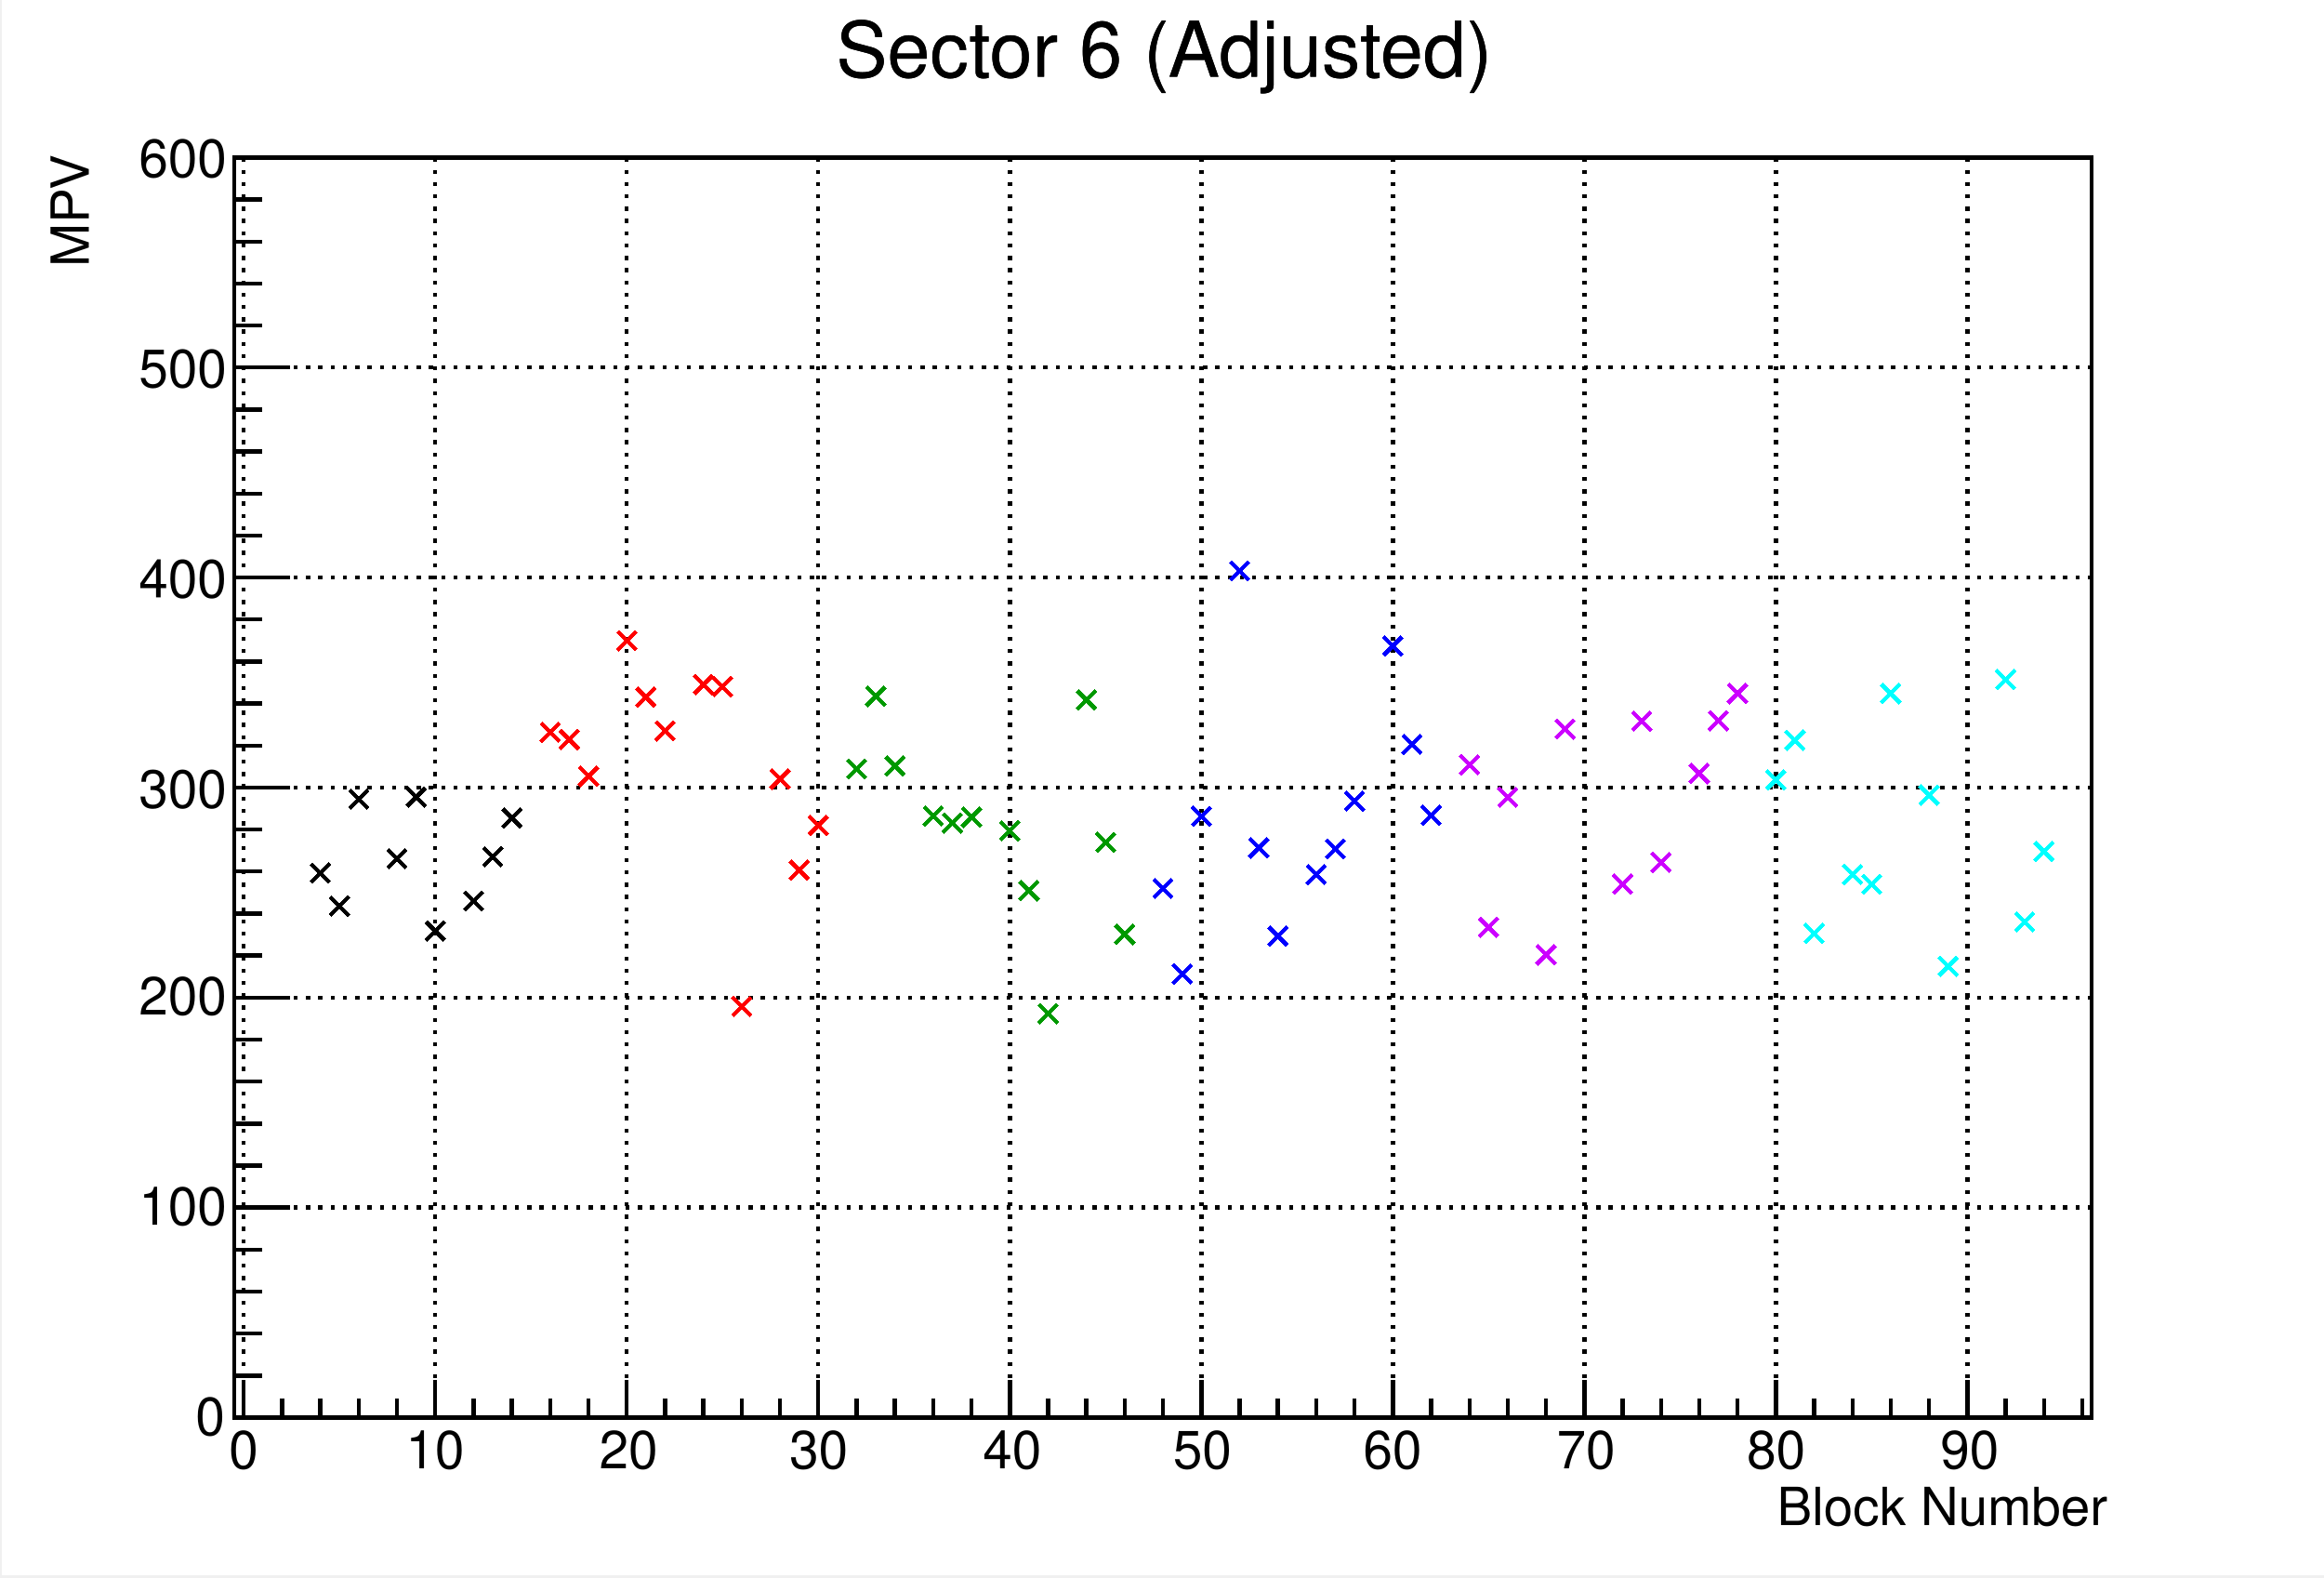
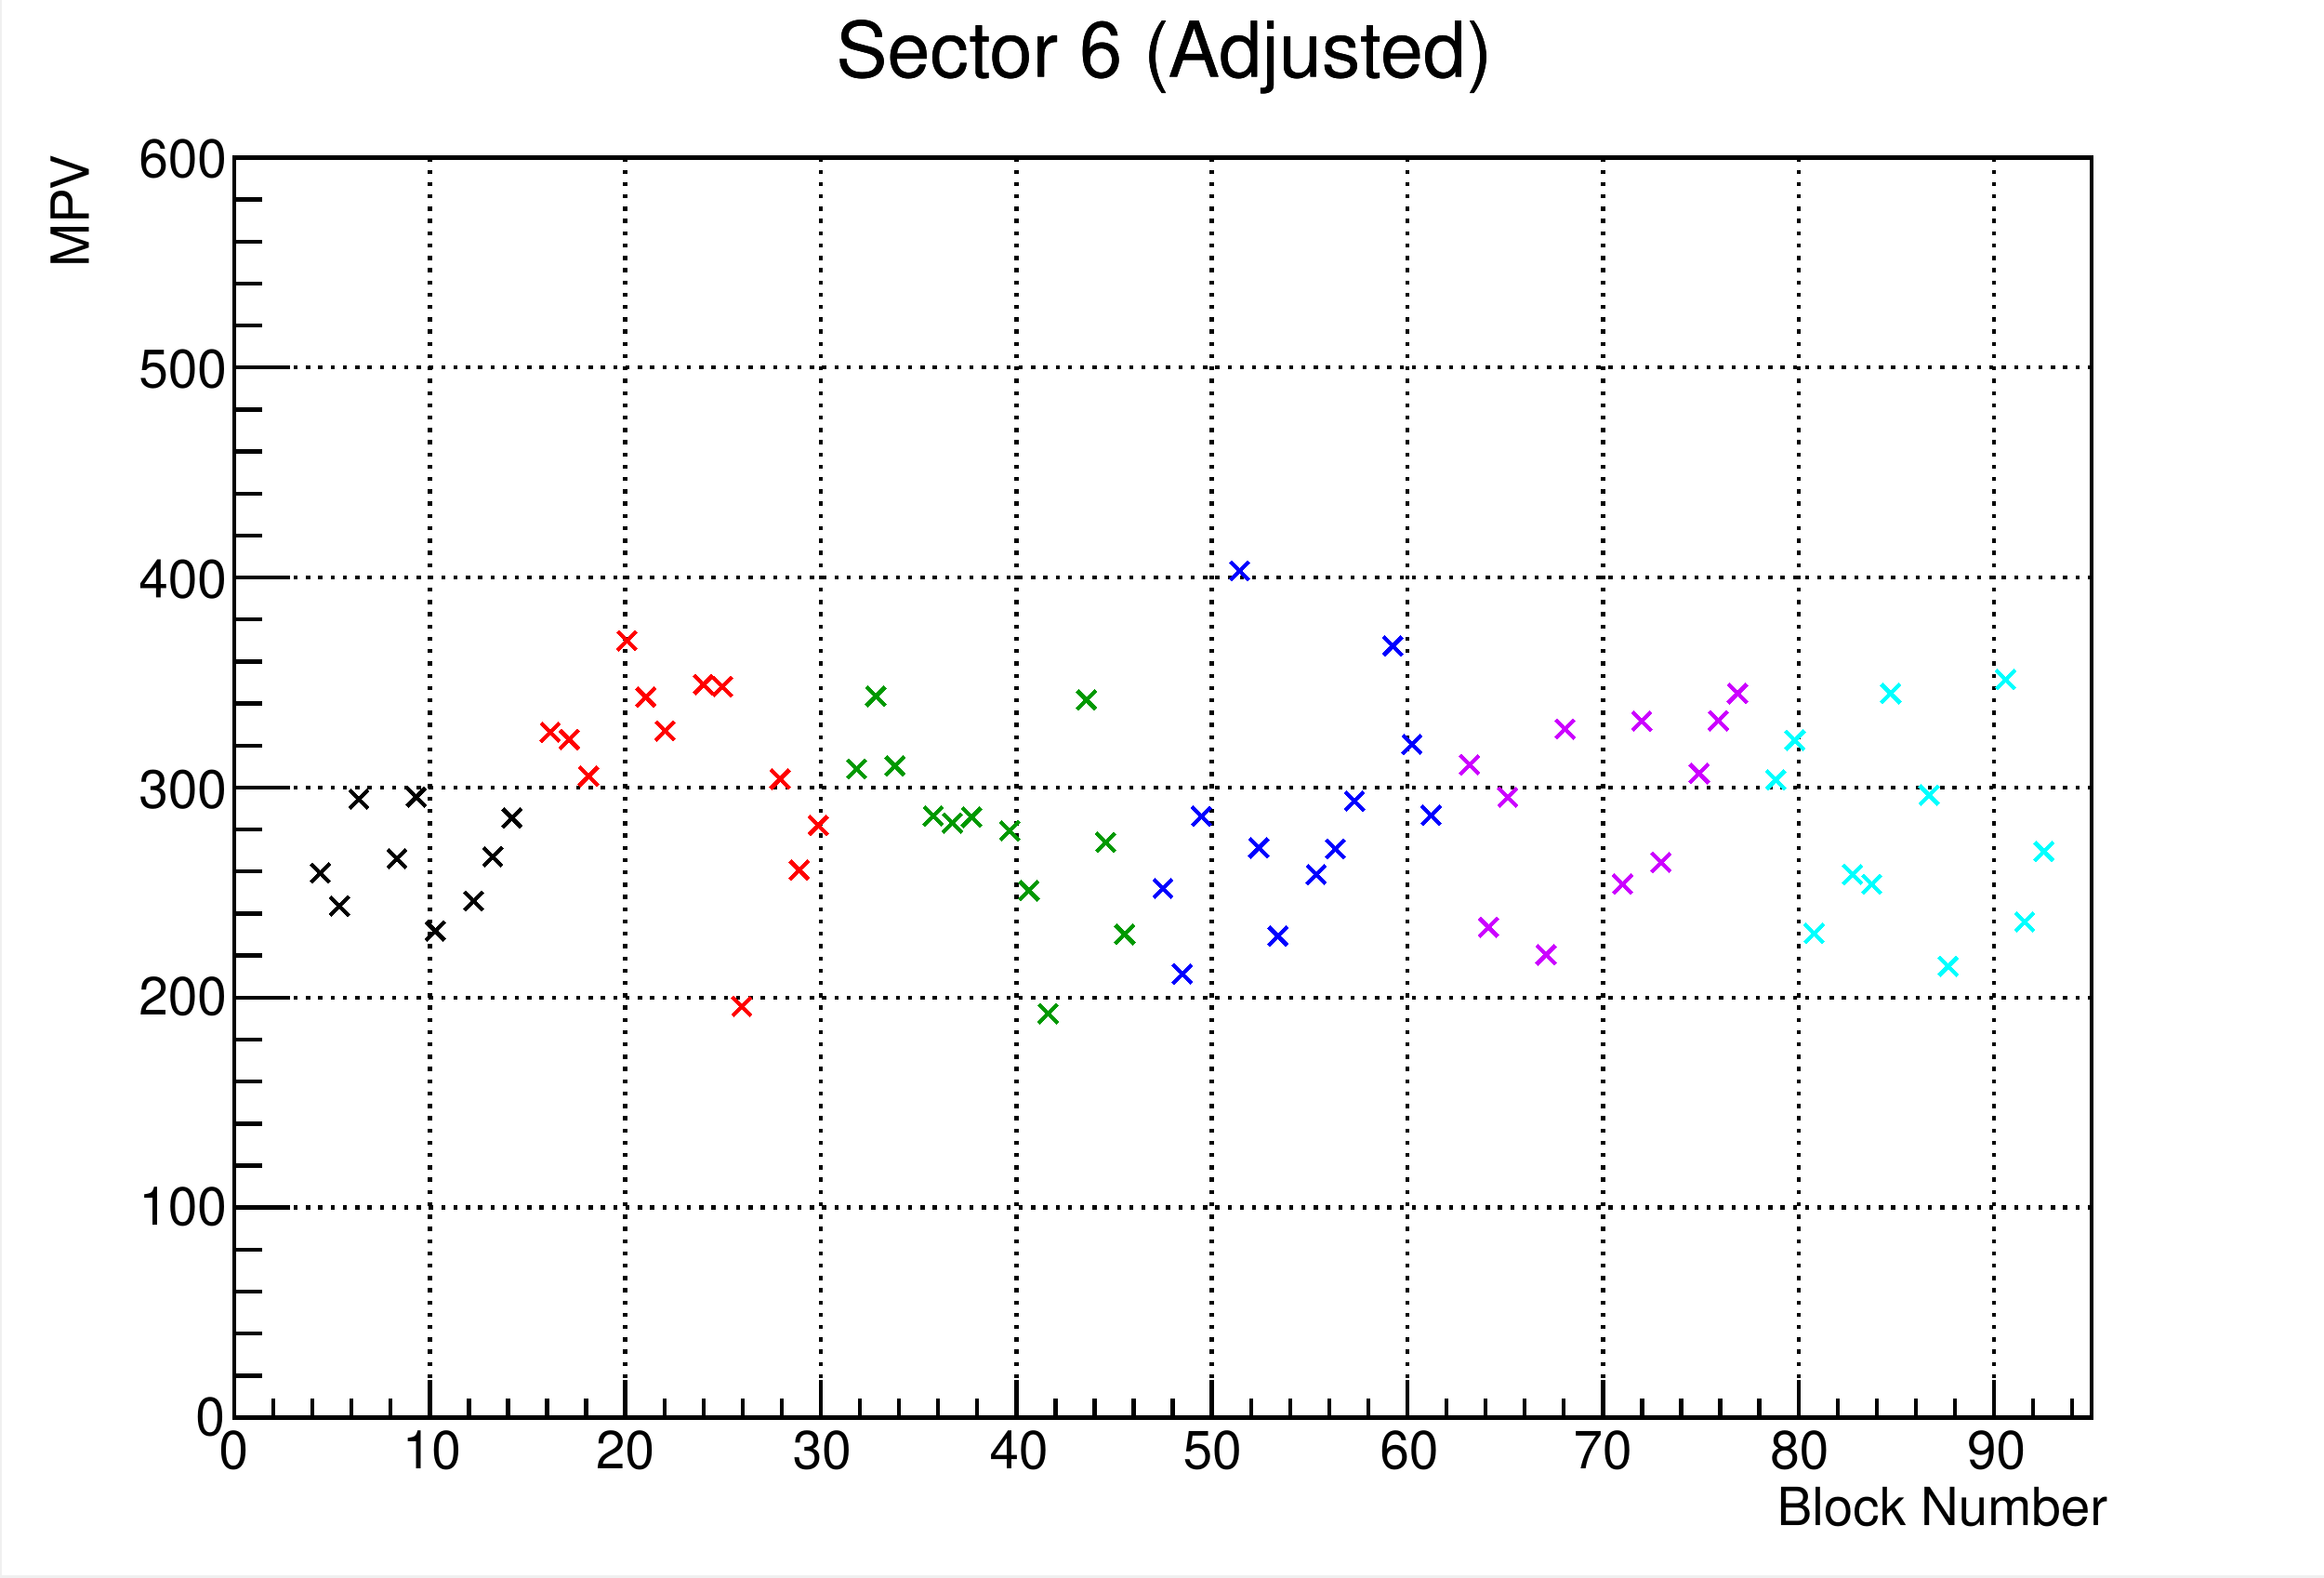
<svg xmlns="http://www.w3.org/2000/svg" width="567.429" height="384.969" viewBox="0 0 567.429 384.969" shape-rendering="crispEdges">
  <defs>
</defs>
  <rect x="0.5" y="0" width="566.929" height="384.469" fill="white" />
  <rect x="57.193" y="38.447" width="453.543" height="307.575" fill="white" />
  <rect x="57.193" y="38.447" width="453.543" height="307.575" fill="none" stroke="black" />
  <path d="M57.193,346.022h 453.543" fill="none" stroke="black" />
-   <path d="M59.531,38.447v 307.575" fill="none" stroke="black" stroke-dasharray=" 1, 2" />
-   <path d="M106.288,38.447v 307.575" fill="none" stroke="black" stroke-dasharray=" 1, 2" />
-   <path d="M153.045,38.447v 307.575" fill="none" stroke="black" stroke-dasharray=" 1, 2" />
-   <path d="M199.802,38.447v 307.575" fill="none" stroke="black" stroke-dasharray=" 1, 2" />
-   <path d="M246.559,38.447v 307.575" fill="none" stroke="black" stroke-dasharray=" 1, 2" />
-   <path d="M293.316,38.447v 307.575" fill="none" stroke="black" stroke-dasharray=" 1, 2" />
-   <path d="M340.073,38.447v 307.575" fill="none" stroke="black" stroke-dasharray=" 1, 2" />
-   <path d="M386.83,38.447v 307.575" fill="none" stroke="black" stroke-dasharray=" 1, 2" />
-   <path d="M433.587,38.447v 307.575" fill="none" stroke="black" stroke-dasharray=" 1, 2" />
-   <path d="M480.344,38.447v 307.575" fill="none" stroke="black" stroke-dasharray=" 1, 2" />
-   <path d="M59.531,38.447v 307.575" fill="none" stroke="black" stroke-dasharray=" 1, 2" />
-   <path d="M480.344,38.447v 307.575" fill="none" stroke="black" stroke-dasharray=" 1, 2" />
+   <path d="M57.193,38.447v 307.575" fill="none" stroke="black" stroke-dasharray=" 1, 2" />
+   <path d="M104.934,38.447v 307.575" fill="none" stroke="black" stroke-dasharray=" 1, 2" />
+   <path d="M152.676,38.447v 307.575" fill="none" stroke="black" stroke-dasharray=" 1, 2" />
+   <path d="M200.417,38.447v 307.575" fill="none" stroke="black" stroke-dasharray=" 1, 2" />
+   <path d="M248.159,38.447v 307.575" fill="none" stroke="black" stroke-dasharray=" 1, 2" />
+   <path d="M295.9,38.447v 307.575" fill="none" stroke="black" stroke-dasharray=" 1, 2" />
+   <path d="M343.641,38.447v 307.575" fill="none" stroke="black" stroke-dasharray=" 1, 2" />
+   <path d="M391.383,38.447v 307.575" fill="none" stroke="black" stroke-dasharray=" 1, 2" />
+   <path d="M439.124,38.447v 307.575" fill="none" stroke="black" stroke-dasharray=" 1, 2" />
+   <path d="M486.866,38.447v 307.575" fill="none" stroke="black" stroke-dasharray=" 1, 2" />
+   <path d="M486.866,38.447v 307.575" fill="none" stroke="black" stroke-dasharray=" 1, 2" />
  <path d="M57.193,346.022v -307.575" fill="none" stroke="black" />
  <path d="M510.736,346.022h -453.543" fill="none" stroke="black" stroke-dasharray=" 1, 2" />
  <path d="M510.736,294.76h -453.543" fill="none" stroke="black" stroke-dasharray=" 1, 2" />
  <path d="M510.736,243.497h -453.543" fill="none" stroke="black" stroke-dasharray=" 1, 2" />
  <path d="M510.736,192.235h -453.543" fill="none" stroke="black" stroke-dasharray=" 1, 2" />
  <path d="M510.736,140.972h -453.543" fill="none" stroke="black" stroke-dasharray=" 1, 2" />
  <path d="M510.736,89.71h -453.543" fill="none" stroke="black" stroke-dasharray=" 1, 2" />
  <path d="M510.736,38.447h -453.543" fill="none" stroke="black" stroke-dasharray=" 1, 2" />
  <path d="M57.193,346.022h 453.543" fill="none" stroke="#000099" />
  <path d="M57.193,346.022h 453.543" fill="none" stroke="black" />
-   <path d="M59.531,336.795v 9.227" fill="none" stroke="black" />
-   <path d="M68.882,341.409v 4.614" fill="none" stroke="black" />
-   <path d="M78.234,341.409v 4.614" fill="none" stroke="black" />
-   <path d="M87.585,341.409v 4.614" fill="none" stroke="black" />
-   <path d="M96.936,341.409v 4.614" fill="none" stroke="black" />
-   <path d="M106.288,336.795v 9.227" fill="none" stroke="black" />
-   <path d="M115.639,341.409v 4.614" fill="none" stroke="black" />
-   <path d="M124.991,341.409v 4.614" fill="none" stroke="black" />
-   <path d="M134.342,341.409v 4.614" fill="none" stroke="black" />
-   <path d="M143.693,341.409v 4.614" fill="none" stroke="black" />
-   <path d="M153.045,336.795v 9.227" fill="none" stroke="black" />
-   <path d="M162.396,341.409v 4.614" fill="none" stroke="black" />
-   <path d="M171.748,341.409v 4.614" fill="none" stroke="black" />
-   <path d="M181.099,341.409v 4.614" fill="none" stroke="black" />
-   <path d="M190.45,341.409v 4.614" fill="none" stroke="black" />
-   <path d="M199.802,336.795v 9.227" fill="none" stroke="black" />
-   <path d="M209.153,341.409v 4.614" fill="none" stroke="black" />
-   <path d="M218.505,341.409v 4.614" fill="none" stroke="black" />
-   <path d="M227.856,341.409v 4.614" fill="none" stroke="black" />
-   <path d="M237.208,341.409v 4.614" fill="none" stroke="black" />
-   <path d="M246.559,336.795v 9.227" fill="none" stroke="black" />
-   <path d="M255.91,341.409v 4.614" fill="none" stroke="black" />
-   <path d="M265.262,341.409v 4.614" fill="none" stroke="black" />
-   <path d="M274.613,341.409v 4.614" fill="none" stroke="black" />
-   <path d="M283.965,341.409v 4.614" fill="none" stroke="black" />
-   <path d="M293.316,336.795v 9.227" fill="none" stroke="black" />
-   <path d="M302.667,341.409v 4.614" fill="none" stroke="black" />
-   <path d="M312.019,341.409v 4.614" fill="none" stroke="black" />
-   <path d="M321.37,341.409v 4.614" fill="none" stroke="black" />
-   <path d="M330.722,341.409v 4.614" fill="none" stroke="black" />
-   <path d="M340.073,336.795v 9.227" fill="none" stroke="black" />
-   <path d="M349.424,341.409v 4.614" fill="none" stroke="black" />
-   <path d="M358.776,341.409v 4.614" fill="none" stroke="black" />
-   <path d="M368.127,341.409v 4.614" fill="none" stroke="black" />
-   <path d="M377.479,341.409v 4.614" fill="none" stroke="black" />
-   <path d="M386.83,336.795v 9.227" fill="none" stroke="black" />
-   <path d="M396.181,341.409v 4.614" fill="none" stroke="black" />
-   <path d="M405.533,341.409v 4.614" fill="none" stroke="black" />
-   <path d="M414.884,341.409v 4.614" fill="none" stroke="black" />
-   <path d="M424.236,341.409v 4.614" fill="none" stroke="black" />
-   <path d="M433.587,336.795v 9.227" fill="none" stroke="black" />
-   <path d="M442.939,341.409v 4.614" fill="none" stroke="black" />
-   <path d="M452.29,341.409v 4.614" fill="none" stroke="black" />
-   <path d="M461.641,341.409v 4.614" fill="none" stroke="black" />
-   <path d="M470.993,341.409v 4.614" fill="none" stroke="black" />
-   <path d="M480.344,336.795v 9.227" fill="none" stroke="black" />
-   <path d="M59.531,336.795v 9.227" fill="none" stroke="black" />
-   <path d="M480.344,336.795v 9.227" fill="none" stroke="black" />
-   <path d="M489.696,341.409v 4.614" fill="none" stroke="black" />
-   <path d="M499.047,341.409v 4.614" fill="none" stroke="black" />
-   <path d="M508.398,341.409v 4.614" fill="none" stroke="black" />
-   <text xml:space="preserve" x="55.89" y="358.403" fill="black" font-size="12.845" font-family="Helvetica">0</text>
-   <text xml:space="preserve" x="99.061" y="358.403" fill="black" font-size="12.845" font-family="Helvetica">10</text>
-   <text xml:space="preserve" x="146.305" y="358.403" fill="black" font-size="12.845" font-family="Helvetica">20</text>
-   <text xml:space="preserve" x="192.735" y="358.403" fill="black" font-size="12.845" font-family="Helvetica">30</text>
-   <text xml:space="preserve" x="239.979" y="358.403" fill="black" font-size="12.845" font-family="Helvetica">40</text>
-   <text xml:space="preserve" x="286.408" y="358.403" fill="black" font-size="12.845" font-family="Helvetica">50</text>
-   <text xml:space="preserve" x="332.838" y="358.403" fill="black" font-size="12.845" font-family="Helvetica">60</text>
-   <text xml:space="preserve" x="380.082" y="358.403" fill="black" font-size="12.845" font-family="Helvetica">70</text>
-   <text xml:space="preserve" x="426.511" y="358.403" fill="black" font-size="12.845" font-family="Helvetica">80</text>
-   <text xml:space="preserve" x="473.755" y="358.403" fill="black" font-size="12.845" font-family="Helvetica">90</text>
+   <path d="M57.193,336.795v 9.227" fill="none" stroke="black" />
+   <path d="M66.741,341.409v 4.614" fill="none" stroke="black" />
+   <path d="M76.29,341.409v 4.614" fill="none" stroke="black" />
+   <path d="M85.838,341.409v 4.614" fill="none" stroke="black" />
+   <path d="M95.386,341.409v 4.614" fill="none" stroke="black" />
+   <path d="M104.934,336.795v 9.227" fill="none" stroke="black" />
+   <path d="M114.483,341.409v 4.614" fill="none" stroke="black" />
+   <path d="M124.031,341.409v 4.614" fill="none" stroke="black" />
+   <path d="M133.579,341.409v 4.614" fill="none" stroke="black" />
+   <path d="M143.127,341.409v 4.614" fill="none" stroke="black" />
+   <path d="M152.676,336.795v 9.227" fill="none" stroke="black" />
+   <path d="M162.224,341.409v 4.614" fill="none" stroke="black" />
+   <path d="M171.772,341.409v 4.614" fill="none" stroke="black" />
+   <path d="M181.321,341.409v 4.614" fill="none" stroke="black" />
+   <path d="M190.869,341.409v 4.614" fill="none" stroke="black" />
+   <path d="M200.417,336.795v 9.227" fill="none" stroke="black" />
+   <path d="M209.965,341.409v 4.614" fill="none" stroke="black" />
+   <path d="M219.514,341.409v 4.614" fill="none" stroke="black" />
+   <path d="M229.062,341.409v 4.614" fill="none" stroke="black" />
+   <path d="M238.61,341.409v 4.614" fill="none" stroke="black" />
+   <path d="M248.159,336.795v 9.227" fill="none" stroke="black" />
+   <path d="M257.707,341.409v 4.614" fill="none" stroke="black" />
+   <path d="M267.255,341.409v 4.614" fill="none" stroke="black" />
+   <path d="M276.803,341.409v 4.614" fill="none" stroke="black" />
+   <path d="M286.352,341.409v 4.614" fill="none" stroke="black" />
+   <path d="M295.9,336.795v 9.227" fill="none" stroke="black" />
+   <path d="M305.448,341.409v 4.614" fill="none" stroke="black" />
+   <path d="M314.996,341.409v 4.614" fill="none" stroke="black" />
+   <path d="M324.545,341.409v 4.614" fill="none" stroke="black" />
+   <path d="M334.093,341.409v 4.614" fill="none" stroke="black" />
+   <path d="M343.641,336.795v 9.227" fill="none" stroke="black" />
+   <path d="M353.19,341.409v 4.614" fill="none" stroke="black" />
+   <path d="M362.738,341.409v 4.614" fill="none" stroke="black" />
+   <path d="M372.286,341.409v 4.614" fill="none" stroke="black" />
+   <path d="M381.834,341.409v 4.614" fill="none" stroke="black" />
+   <path d="M391.383,336.795v 9.227" fill="none" stroke="black" />
+   <path d="M400.931,341.409v 4.614" fill="none" stroke="black" />
+   <path d="M410.479,341.409v 4.614" fill="none" stroke="black" />
+   <path d="M420.028,341.409v 4.614" fill="none" stroke="black" />
+   <path d="M429.576,341.409v 4.614" fill="none" stroke="black" />
+   <path d="M439.124,336.795v 9.227" fill="none" stroke="black" />
+   <path d="M448.672,341.409v 4.614" fill="none" stroke="black" />
+   <path d="M458.221,341.409v 4.614" fill="none" stroke="black" />
+   <path d="M467.769,341.409v 4.614" fill="none" stroke="black" />
+   <path d="M477.317,341.409v 4.614" fill="none" stroke="black" />
+   <path d="M486.866,336.795v 9.227" fill="none" stroke="black" />
+   <path d="M486.866,336.795v 9.227" fill="none" stroke="black" />
+   <path d="M496.414,341.409v 4.614" fill="none" stroke="black" />
+   <path d="M505.962,341.409v 4.614" fill="none" stroke="black" />
+   <text xml:space="preserve" x="53.446" y="358.403" fill="black" font-size="12.845" font-family="Helvetica">0</text>
+   <text xml:space="preserve" x="98.246" y="358.403" fill="black" font-size="12.845" font-family="Helvetica">10</text>
+   <text xml:space="preserve" x="145.49" y="358.403" fill="black" font-size="12.845" font-family="Helvetica">20</text>
+   <text xml:space="preserve" x="193.549" y="358.403" fill="black" font-size="12.845" font-family="Helvetica">30</text>
+   <text xml:space="preserve" x="241.608" y="358.403" fill="black" font-size="12.845" font-family="Helvetica">40</text>
+   <text xml:space="preserve" x="288.852" y="358.403" fill="black" font-size="12.845" font-family="Helvetica">50</text>
+   <text xml:space="preserve" x="336.911" y="358.403" fill="black" font-size="12.845" font-family="Helvetica">60</text>
+   <text xml:space="preserve" x="384.155" y="358.403" fill="black" font-size="12.845" font-family="Helvetica">70</text>
+   <text xml:space="preserve" x="432.213" y="358.403" fill="black" font-size="12.845" font-family="Helvetica">80</text>
+   <text xml:space="preserve" x="480.272" y="358.403" fill="black" font-size="12.845" font-family="Helvetica">90</text>
  <text xml:space="preserve" x="433.842" y="372.251" fill="black" font-size="12.845" font-family="Helvetica">Block Number</text>
  <path d="M57.193,346.022v -307.575" fill="none" stroke="black" />
  <path d="M70.799,346.022h -13.606" fill="none" stroke="black" />
  <path d="M63.996,335.77h -6.803" fill="none" stroke="black" />
  <path d="M63.996,325.517h -6.803" fill="none" stroke="black" />
  <path d="M63.996,315.265h -6.803" fill="none" stroke="black" />
  <path d="M63.996,305.012h -6.803" fill="none" stroke="black" />
  <path d="M70.799,294.76h -13.606" fill="none" stroke="black" />
  <path d="M63.996,284.507h -6.803" fill="none" stroke="black" />
  <path d="M63.996,274.255h -6.803" fill="none" stroke="black" />
  <path d="M63.996,264.002h -6.803" fill="none" stroke="black" />
  <path d="M63.996,253.75h -6.803" fill="none" stroke="black" />
  <path d="M70.799,243.497h -13.606" fill="none" stroke="black" />
  <path d="M63.996,233.245h -6.803" fill="none" stroke="black" />
  <path d="M63.996,222.992h -6.803" fill="none" stroke="black" />
  <path d="M63.996,212.74h -6.803" fill="none" stroke="black" />
  <path d="M63.996,202.487h -6.803" fill="none" stroke="black" />
  <path d="M70.799,192.235h -13.606" fill="none" stroke="black" />
  <path d="M63.996,181.982h -6.803" fill="none" stroke="black" />
  <path d="M63.996,171.73h -6.803" fill="none" stroke="black" />
  <path d="M63.996,161.477h -6.803" fill="none" stroke="black" />
  <path d="M63.996,151.225h -6.803" fill="none" stroke="black" />
  <path d="M70.799,140.972h -13.606" fill="none" stroke="black" />
  <path d="M63.996,130.72h -6.803" fill="none" stroke="black" />
  <path d="M63.996,120.467h -6.803" fill="none" stroke="black" />
  <path d="M63.996,110.215h -6.803" fill="none" stroke="black" />
  <path d="M63.996,99.962h -6.803" fill="none" stroke="black" />
  <path d="M70.799,89.71h -13.606" fill="none" stroke="black" />
  <path d="M63.996,79.457h -6.803" fill="none" stroke="black" />
  <path d="M63.996,69.204h -6.803" fill="none" stroke="black" />
  <path d="M63.996,58.952h -6.803" fill="none" stroke="black" />
  <path d="M63.996,48.699h -6.803" fill="none" stroke="black" />
  <path d="M70.799,38.447h -13.606" fill="none" stroke="black" />
  <text xml:space="preserve" x="47.744" y="350.258" fill="black" font-size="12.845" font-family="Helvetica">0</text>
  <text xml:space="preserve" x="33.897" y="298.941" fill="black" font-size="12.845" font-family="Helvetica">100</text>
  <text xml:space="preserve" x="33.897" y="247.624" fill="black" font-size="12.845" font-family="Helvetica">200</text>
  <text xml:space="preserve" x="33.897" y="197.122" fill="black" font-size="12.845" font-family="Helvetica">300</text>
  <text xml:space="preserve" x="33.897" y="145.805" fill="black" font-size="12.845" font-family="Helvetica">400</text>
  <text xml:space="preserve" x="33.897" y="94.488" fill="black" font-size="12.845" font-family="Helvetica">500</text>
  <text xml:space="preserve" x="33.897" y="43.171" fill="black" font-size="12.845" font-family="Helvetica">600</text>
  <g transform="rotate(-90,21.6784,65.1643)">
    <text xml:space="preserve" x="21.678" y="65.164" fill="black" font-size="12.845" font-family="Helvetica">MPV</text>
  </g>
  <text xml:space="preserve" x="204.138" y="18.735" fill="black" font-size="18.794" font-family="Helvetica">Sector 6 (Adjusted)</text>
  <g stroke="black" stroke-width="1" fill="none">
    <line x1="75.93" y1="210.789" x2="80.537" y2="215.396" />
    <line x1="75.93" y1="215.396" x2="80.537" y2="210.789" />
  </g>
  <g stroke="black" stroke-width="1" fill="none">
    <line x1="80.606" y1="218.891" x2="85.213" y2="223.498" />
    <line x1="80.606" y1="223.498" x2="85.213" y2="218.891" />
  </g>
  <g stroke="black" stroke-width="1" fill="none">
    <line x1="85.281" y1="192.778" x2="89.888" y2="197.385" />
    <line x1="85.281" y1="197.385" x2="89.888" y2="192.778" />
  </g>
  <g stroke="black" stroke-width="1" fill="none">
    <line x1="94.633" y1="207.301" x2="99.24" y2="211.908" />
    <line x1="94.633" y1="211.908" x2="99.24" y2="207.301" />
  </g>
  <g stroke="black" stroke-width="1" fill="none">
    <line x1="99.308" y1="192.264" x2="103.916" y2="196.871" />
    <line x1="99.308" y1="196.871" x2="103.916" y2="192.264" />
  </g>
  <g stroke="black" stroke-width="1" fill="none">
    <line x1="103.984" y1="224.937" x2="108.591" y2="229.544" />
    <line x1="103.984" y1="229.544" x2="108.591" y2="224.937" />
  </g>
  <g stroke="black" stroke-width="1" fill="none">
    <line x1="113.336" y1="217.639" x2="117.943" y2="222.246" />
    <line x1="113.336" y1="222.246" x2="117.943" y2="217.639" />
  </g>
  <g stroke="black" stroke-width="1" fill="none">
    <line x1="118.011" y1="206.789" x2="122.618" y2="211.396" />
    <line x1="118.011" y1="211.396" x2="122.618" y2="206.789" />
  </g>
  <g stroke="black" stroke-width="1" fill="none">
    <line x1="122.687" y1="197.372" x2="127.294" y2="201.979" />
    <line x1="122.687" y1="201.979" x2="127.294" y2="197.372" />
  </g>
  <g stroke="#ff0000" stroke-width="1" fill="none">
    <line x1="132.038" y1="176.46" x2="136.646" y2="181.068" />
    <line x1="132.038" y1="181.068" x2="136.646" y2="176.46" />
  </g>
  <g stroke="#ff0000" stroke-width="1" fill="none">
    <line x1="136.714" y1="178.223" x2="141.321" y2="182.83" />
    <line x1="136.714" y1="182.83" x2="141.321" y2="178.223" />
  </g>
  <g stroke="#ff0000" stroke-width="1" fill="none">
    <line x1="141.39" y1="187.21" x2="145.997" y2="191.817" />
    <line x1="141.39" y1="191.817" x2="145.997" y2="187.21" />
  </g>
  <g stroke="#ff0000" stroke-width="1" fill="none">
    <line x1="150.741" y1="154.101" x2="155.348" y2="158.708" />
    <line x1="150.741" y1="158.708" x2="155.348" y2="154.101" />
  </g>
  <g stroke="#ff0000" stroke-width="1" fill="none">
    <line x1="155.417" y1="167.873" x2="160.024" y2="172.48" />
    <line x1="155.417" y1="172.48" x2="160.024" y2="167.873" />
  </g>
  <g stroke="#ff0000" stroke-width="1" fill="none">
    <line x1="160.093" y1="176.142" x2="164.7" y2="180.749" />
    <line x1="160.093" y1="180.749" x2="164.7" y2="176.142" />
  </g>
  <g stroke="#ff0000" stroke-width="1" fill="none">
    <line x1="169.444" y1="164.795" x2="174.051" y2="169.402" />
    <line x1="169.444" y1="169.402" x2="174.051" y2="164.795" />
  </g>
  <g stroke="#ff0000" stroke-width="1" fill="none">
    <line x1="174.12" y1="165.317" x2="178.727" y2="169.924" />
    <line x1="174.12" y1="169.924" x2="178.727" y2="165.317" />
  </g>
  <g stroke="#ff0000" stroke-width="1" fill="none">
    <line x1="178.796" y1="243.357" x2="183.403" y2="247.964" />
    <line x1="178.796" y1="247.964" x2="183.403" y2="243.357" />
  </g>
  <g stroke="#ff0000" stroke-width="1" fill="none">
    <line x1="188.147" y1="187.886" x2="192.754" y2="192.493" />
    <line x1="188.147" y1="192.493" x2="192.754" y2="187.886" />
  </g>
  <g stroke="#ff0000" stroke-width="1" fill="none">
    <line x1="192.823" y1="210.071" x2="197.43" y2="214.678" />
    <line x1="192.823" y1="214.678" x2="197.43" y2="210.071" />
  </g>
  <g stroke="#ff0000" stroke-width="1" fill="none">
    <line x1="197.498" y1="199.173" x2="202.105" y2="203.78" />
    <line x1="197.498" y1="203.78" x2="202.105" y2="199.173" />
  </g>
  <g stroke="#009900" stroke-width="1" fill="none">
    <line x1="206.85" y1="185.392" x2="211.457" y2="189.999" />
    <line x1="206.85" y1="189.999" x2="211.457" y2="185.392" />
  </g>
  <g stroke="#009900" stroke-width="1" fill="none">
    <line x1="211.525" y1="167.671" x2="216.133" y2="172.279" />
    <line x1="211.525" y1="172.279" x2="216.133" y2="167.671" />
  </g>
  <g stroke="#009900" stroke-width="1" fill="none">
    <line x1="216.201" y1="184.642" x2="220.808" y2="189.249" />
    <line x1="216.201" y1="189.249" x2="220.808" y2="184.642" />
  </g>
  <g stroke="#009900" stroke-width="1" fill="none">
    <line x1="225.553" y1="196.911" x2="230.16" y2="201.518" />
    <line x1="225.553" y1="201.518" x2="230.16" y2="196.911" />
  </g>
  <g stroke="#009900" stroke-width="1" fill="none">
    <line x1="230.228" y1="198.628" x2="234.835" y2="203.235" />
    <line x1="230.228" y1="203.235" x2="234.835" y2="198.628" />
  </g>
  <g stroke="#009900" stroke-width="1" fill="none">
    <line x1="234.904" y1="197.166" x2="239.511" y2="201.773" />
    <line x1="234.904" y1="201.773" x2="239.511" y2="197.166" />
  </g>
  <g stroke="#009900" stroke-width="1" fill="none">
    <line x1="244.255" y1="200.484" x2="248.862" y2="205.091" />
    <line x1="244.255" y1="205.091" x2="248.862" y2="200.484" />
  </g>
  <g stroke="#009900" stroke-width="1" fill="none">
    <line x1="248.931" y1="215.101" x2="253.538" y2="219.708" />
    <line x1="248.931" y1="219.708" x2="253.538" y2="215.101" />
  </g>
  <g stroke="#009900" stroke-width="1" fill="none">
    <line x1="253.607" y1="245.168" x2="258.214" y2="249.776" />
    <line x1="253.607" y1="249.776" x2="258.214" y2="245.168" />
  </g>
  <g stroke="#009900" stroke-width="1" fill="none">
    <line x1="262.958" y1="168.554" x2="267.565" y2="173.161" />
    <line x1="262.958" y1="173.161" x2="267.565" y2="168.554" />
  </g>
  <g stroke="#009900" stroke-width="1" fill="none">
    <line x1="267.634" y1="203.302" x2="272.241" y2="207.909" />
    <line x1="267.634" y1="207.909" x2="272.241" y2="203.302" />
  </g>
  <g stroke="#009900" stroke-width="1" fill="none">
    <line x1="272.31" y1="225.792" x2="276.917" y2="230.399" />
    <line x1="272.31" y1="230.399" x2="276.917" y2="225.792" />
  </g>
  <g stroke="#0000ff" stroke-width="1" fill="none">
    <line x1="281.661" y1="214.585" x2="286.268" y2="219.192" />
    <line x1="281.661" y1="219.192" x2="286.268" y2="214.585" />
  </g>
  <g stroke="#0000ff" stroke-width="1" fill="none">
    <line x1="286.337" y1="235.453" x2="290.944" y2="240.06" />
    <line x1="286.337" y1="240.06" x2="290.944" y2="235.453" />
  </g>
  <g stroke="#0000ff" stroke-width="1" fill="none">
    <line x1="291.012" y1="196.955" x2="295.62" y2="201.562" />
    <line x1="291.012" y1="201.562" x2="295.62" y2="196.955" />
  </g>
  <g stroke="#0000ff" stroke-width="1" fill="none">
    <line x1="300.364" y1="137.039" x2="304.971" y2="141.646" />
    <line x1="300.364" y1="141.646" x2="304.971" y2="137.039" />
  </g>
  <g stroke="#0000ff" stroke-width="1" fill="none">
    <line x1="305.04" y1="204.65" x2="309.647" y2="209.257" />
    <line x1="305.04" y1="209.257" x2="309.647" y2="204.65" />
  </g>
  <g stroke="#0000ff" stroke-width="1" fill="none">
    <line x1="309.715" y1="226.205" x2="314.322" y2="230.812" />
    <line x1="309.715" y1="230.812" x2="314.322" y2="226.205" />
  </g>
  <g stroke="#0000ff" stroke-width="1" fill="none">
    <line x1="319.067" y1="211.208" x2="323.674" y2="215.816" />
    <line x1="319.067" y1="215.816" x2="323.674" y2="211.208" />
  </g>
  <g stroke="#0000ff" stroke-width="1" fill="none">
    <line x1="323.742" y1="204.907" x2="328.349" y2="209.514" />
    <line x1="323.742" y1="209.514" x2="328.349" y2="204.907" />
  </g>
  <g stroke="#0000ff" stroke-width="1" fill="none">
    <line x1="328.418" y1="193.272" x2="333.025" y2="197.879" />
    <line x1="328.418" y1="197.879" x2="333.025" y2="193.272" />
  </g>
  <g stroke="#0000ff" stroke-width="1" fill="none">
    <line x1="337.769" y1="155.374" x2="342.377" y2="159.981" />
    <line x1="337.769" y1="159.981" x2="342.377" y2="155.374" />
  </g>
  <g stroke="#0000ff" stroke-width="1" fill="none">
    <line x1="342.445" y1="179.417" x2="347.052" y2="184.024" />
    <line x1="342.445" y1="184.024" x2="347.052" y2="179.417" />
  </g>
  <g stroke="#0000ff" stroke-width="1" fill="none">
    <line x1="347.121" y1="196.668" x2="351.728" y2="201.275" />
    <line x1="347.121" y1="201.275" x2="351.728" y2="196.668" />
  </g>
  <g stroke="#cc00ff" stroke-width="1" fill="none">
    <line x1="356.472" y1="184.389" x2="361.079" y2="188.996" />
    <line x1="356.472" y1="188.996" x2="361.079" y2="184.389" />
  </g>
  <g stroke="#cc00ff" stroke-width="1" fill="none">
    <line x1="361.148" y1="224.049" x2="365.755" y2="228.656" />
    <line x1="361.148" y1="228.656" x2="365.755" y2="224.049" />
  </g>
  <g stroke="#cc00ff" stroke-width="1" fill="none">
    <line x1="365.824" y1="192.288" x2="370.431" y2="196.895" />
    <line x1="365.824" y1="196.895" x2="370.431" y2="192.288" />
  </g>
  <g stroke="#cc00ff" stroke-width="1" fill="none">
    <line x1="375.175" y1="230.76" x2="379.782" y2="235.367" />
    <line x1="375.175" y1="235.367" x2="379.782" y2="230.76" />
  </g>
  <g stroke="#cc00ff" stroke-width="1" fill="none">
    <line x1="379.851" y1="175.676" x2="384.458" y2="180.283" />
    <line x1="379.851" y1="180.283" x2="384.458" y2="175.676" />
  </g>
  <g stroke="#cc00ff" stroke-width="1" fill="none">
    <line x1="393.878" y1="213.492" x2="398.485" y2="218.099" />
    <line x1="393.878" y1="218.099" x2="398.485" y2="213.492" />
  </g>
  <g stroke="#cc00ff" stroke-width="1" fill="none">
    <line x1="398.554" y1="173.77" x2="403.161" y2="178.377" />
    <line x1="398.554" y1="178.377" x2="403.161" y2="173.77" />
  </g>
  <g stroke="#cc00ff" stroke-width="1" fill="none">
    <line x1="403.229" y1="208.219" x2="407.836" y2="212.826" />
    <line x1="403.229" y1="212.826" x2="407.836" y2="208.219" />
  </g>
  <g stroke="#cc00ff" stroke-width="1" fill="none">
    <line x1="412.581" y1="186.512" x2="417.188" y2="191.119" />
    <line x1="412.581" y1="191.119" x2="417.188" y2="186.512" />
  </g>
  <g stroke="#cc00ff" stroke-width="1" fill="none">
    <line x1="417.256" y1="173.652" x2="421.864" y2="178.259" />
    <line x1="417.256" y1="178.259" x2="421.864" y2="173.652" />
  </g>
  <g stroke="#cc00ff" stroke-width="1" fill="none">
    <line x1="421.932" y1="167.004" x2="426.539" y2="171.611" />
    <line x1="421.932" y1="171.611" x2="426.539" y2="167.004" />
  </g>
  <g stroke="#00ffff" stroke-width="1" fill="none">
    <line x1="431.284" y1="188.07" x2="435.891" y2="192.677" />
    <line x1="431.284" y1="192.677" x2="435.891" y2="188.07" />
  </g>
  <g stroke="#00ffff" stroke-width="1" fill="none">
    <line x1="435.959" y1="178.406" x2="440.566" y2="183.013" />
    <line x1="435.959" y1="183.013" x2="440.566" y2="178.406" />
  </g>
  <g stroke="#00ffff" stroke-width="1" fill="none">
    <line x1="440.635" y1="225.512" x2="445.242" y2="230.119" />
    <line x1="440.635" y1="230.119" x2="445.242" y2="225.512" />
  </g>
  <g stroke="#00ffff" stroke-width="1" fill="none">
    <line x1="449.986" y1="211.17" x2="454.593" y2="215.777" />
    <line x1="449.986" y1="215.777" x2="454.593" y2="211.17" />
  </g>
  <g stroke="#00ffff" stroke-width="1" fill="none">
    <line x1="454.662" y1="213.546" x2="459.269" y2="218.153" />
    <line x1="454.662" y1="218.153" x2="459.269" y2="213.546" />
  </g>
  <g stroke="#00ffff" stroke-width="1" fill="none">
    <line x1="459.338" y1="166.994" x2="463.945" y2="171.601" />
    <line x1="459.338" y1="171.601" x2="463.945" y2="166.994" />
  </g>
  <g stroke="#00ffff" stroke-width="1" fill="none">
    <line x1="468.689" y1="191.763" x2="473.296" y2="196.37" />
    <line x1="468.689" y1="196.37" x2="473.296" y2="191.763" />
  </g>
  <g stroke="#00ffff" stroke-width="1" fill="none">
    <line x1="473.365" y1="233.58" x2="477.972" y2="238.187" />
    <line x1="473.365" y1="238.187" x2="477.972" y2="233.58" />
  </g>
  <g stroke="#00ffff" stroke-width="1" fill="none">
    <line x1="487.392" y1="163.535" x2="491.999" y2="168.142" />
    <line x1="487.392" y1="168.142" x2="491.999" y2="163.535" />
  </g>
  <g stroke="#00ffff" stroke-width="1" fill="none">
    <line x1="492.068" y1="222.744" x2="496.675" y2="227.351" />
    <line x1="492.068" y1="227.351" x2="496.675" y2="222.744" />
  </g>
  <g stroke="#00ffff" stroke-width="1" fill="none">
    <line x1="496.743" y1="205.548" x2="501.351" y2="210.155" />
    <line x1="496.743" y1="210.155" x2="501.351" y2="205.548" />
  </g>
  <path d="M57.193,346.022h 453.543" fill="none" stroke="black" />
-   <path d="M59.531,336.795v 9.227" fill="none" stroke="black" />
-   <path d="M68.882,341.409v 4.614" fill="none" stroke="black" />
-   <path d="M78.234,341.409v 4.614" fill="none" stroke="black" />
-   <path d="M87.585,341.409v 4.614" fill="none" stroke="black" />
-   <path d="M96.936,341.409v 4.614" fill="none" stroke="black" />
-   <path d="M106.288,336.795v 9.227" fill="none" stroke="black" />
-   <path d="M115.639,341.409v 4.614" fill="none" stroke="black" />
-   <path d="M124.991,341.409v 4.614" fill="none" stroke="black" />
-   <path d="M134.342,341.409v 4.614" fill="none" stroke="black" />
-   <path d="M143.693,341.409v 4.614" fill="none" stroke="black" />
-   <path d="M153.045,336.795v 9.227" fill="none" stroke="black" />
-   <path d="M162.396,341.409v 4.614" fill="none" stroke="black" />
-   <path d="M171.748,341.409v 4.614" fill="none" stroke="black" />
-   <path d="M181.099,341.409v 4.614" fill="none" stroke="black" />
-   <path d="M190.45,341.409v 4.614" fill="none" stroke="black" />
-   <path d="M199.802,336.795v 9.227" fill="none" stroke="black" />
-   <path d="M209.153,341.409v 4.614" fill="none" stroke="black" />
-   <path d="M218.505,341.409v 4.614" fill="none" stroke="black" />
-   <path d="M227.856,341.409v 4.614" fill="none" stroke="black" />
-   <path d="M237.208,341.409v 4.614" fill="none" stroke="black" />
-   <path d="M246.559,336.795v 9.227" fill="none" stroke="black" />
-   <path d="M255.91,341.409v 4.614" fill="none" stroke="black" />
-   <path d="M265.262,341.409v 4.614" fill="none" stroke="black" />
-   <path d="M274.613,341.409v 4.614" fill="none" stroke="black" />
-   <path d="M283.965,341.409v 4.614" fill="none" stroke="black" />
-   <path d="M293.316,336.795v 9.227" fill="none" stroke="black" />
-   <path d="M302.667,341.409v 4.614" fill="none" stroke="black" />
-   <path d="M312.019,341.409v 4.614" fill="none" stroke="black" />
-   <path d="M321.37,341.409v 4.614" fill="none" stroke="black" />
-   <path d="M330.722,341.409v 4.614" fill="none" stroke="black" />
-   <path d="M340.073,336.795v 9.227" fill="none" stroke="black" />
-   <path d="M349.424,341.409v 4.614" fill="none" stroke="black" />
-   <path d="M358.776,341.409v 4.614" fill="none" stroke="black" />
-   <path d="M368.127,341.409v 4.614" fill="none" stroke="black" />
-   <path d="M377.479,341.409v 4.614" fill="none" stroke="black" />
-   <path d="M386.83,336.795v 9.227" fill="none" stroke="black" />
-   <path d="M396.181,341.409v 4.614" fill="none" stroke="black" />
-   <path d="M405.533,341.409v 4.614" fill="none" stroke="black" />
-   <path d="M414.884,341.409v 4.614" fill="none" stroke="black" />
-   <path d="M424.236,341.409v 4.614" fill="none" stroke="black" />
-   <path d="M433.587,336.795v 9.227" fill="none" stroke="black" />
-   <path d="M442.939,341.409v 4.614" fill="none" stroke="black" />
-   <path d="M452.29,341.409v 4.614" fill="none" stroke="black" />
-   <path d="M461.641,341.409v 4.614" fill="none" stroke="black" />
-   <path d="M470.993,341.409v 4.614" fill="none" stroke="black" />
-   <path d="M480.344,336.795v 9.227" fill="none" stroke="black" />
-   <path d="M59.531,336.795v 9.227" fill="none" stroke="black" />
-   <path d="M480.344,336.795v 9.227" fill="none" stroke="black" />
-   <path d="M489.696,341.409v 4.614" fill="none" stroke="black" />
-   <path d="M499.047,341.409v 4.614" fill="none" stroke="black" />
-   <path d="M508.398,341.409v 4.614" fill="none" stroke="black" />
+   <path d="M57.193,336.795v 9.227" fill="none" stroke="black" />
+   <path d="M66.741,341.409v 4.614" fill="none" stroke="black" />
+   <path d="M76.29,341.409v 4.614" fill="none" stroke="black" />
+   <path d="M85.838,341.409v 4.614" fill="none" stroke="black" />
+   <path d="M95.386,341.409v 4.614" fill="none" stroke="black" />
+   <path d="M104.934,336.795v 9.227" fill="none" stroke="black" />
+   <path d="M114.483,341.409v 4.614" fill="none" stroke="black" />
+   <path d="M124.031,341.409v 4.614" fill="none" stroke="black" />
+   <path d="M133.579,341.409v 4.614" fill="none" stroke="black" />
+   <path d="M143.127,341.409v 4.614" fill="none" stroke="black" />
+   <path d="M152.676,336.795v 9.227" fill="none" stroke="black" />
+   <path d="M162.224,341.409v 4.614" fill="none" stroke="black" />
+   <path d="M171.772,341.409v 4.614" fill="none" stroke="black" />
+   <path d="M181.321,341.409v 4.614" fill="none" stroke="black" />
+   <path d="M190.869,341.409v 4.614" fill="none" stroke="black" />
+   <path d="M200.417,336.795v 9.227" fill="none" stroke="black" />
+   <path d="M209.965,341.409v 4.614" fill="none" stroke="black" />
+   <path d="M219.514,341.409v 4.614" fill="none" stroke="black" />
+   <path d="M229.062,341.409v 4.614" fill="none" stroke="black" />
+   <path d="M238.61,341.409v 4.614" fill="none" stroke="black" />
+   <path d="M248.159,336.795v 9.227" fill="none" stroke="black" />
+   <path d="M257.707,341.409v 4.614" fill="none" stroke="black" />
+   <path d="M267.255,341.409v 4.614" fill="none" stroke="black" />
+   <path d="M276.803,341.409v 4.614" fill="none" stroke="black" />
+   <path d="M286.352,341.409v 4.614" fill="none" stroke="black" />
+   <path d="M295.9,336.795v 9.227" fill="none" stroke="black" />
+   <path d="M305.448,341.409v 4.614" fill="none" stroke="black" />
+   <path d="M314.996,341.409v 4.614" fill="none" stroke="black" />
+   <path d="M324.545,341.409v 4.614" fill="none" stroke="black" />
+   <path d="M334.093,341.409v 4.614" fill="none" stroke="black" />
+   <path d="M343.641,336.795v 9.227" fill="none" stroke="black" />
+   <path d="M353.19,341.409v 4.614" fill="none" stroke="black" />
+   <path d="M362.738,341.409v 4.614" fill="none" stroke="black" />
+   <path d="M372.286,341.409v 4.614" fill="none" stroke="black" />
+   <path d="M381.834,341.409v 4.614" fill="none" stroke="black" />
+   <path d="M391.383,336.795v 9.227" fill="none" stroke="black" />
+   <path d="M400.931,341.409v 4.614" fill="none" stroke="black" />
+   <path d="M410.479,341.409v 4.614" fill="none" stroke="black" />
+   <path d="M420.028,341.409v 4.614" fill="none" stroke="black" />
+   <path d="M429.576,341.409v 4.614" fill="none" stroke="black" />
+   <path d="M439.124,336.795v 9.227" fill="none" stroke="black" />
+   <path d="M448.672,341.409v 4.614" fill="none" stroke="black" />
+   <path d="M458.221,341.409v 4.614" fill="none" stroke="black" />
+   <path d="M467.769,341.409v 4.614" fill="none" stroke="black" />
+   <path d="M477.317,341.409v 4.614" fill="none" stroke="black" />
+   <path d="M486.866,336.795v 9.227" fill="none" stroke="black" />
+   <path d="M486.866,336.795v 9.227" fill="none" stroke="black" />
+   <path d="M496.414,341.409v 4.614" fill="none" stroke="black" />
+   <path d="M505.962,341.409v 4.614" fill="none" stroke="black" />
  <path d="M57.193,346.022v -307.575" fill="none" stroke="black" />
  <path d="M70.799,346.022h -13.606" fill="none" stroke="black" />
  <path d="M63.996,335.77h -6.803" fill="none" stroke="black" />
  <path d="M63.996,325.517h -6.803" fill="none" stroke="black" />
  <path d="M63.996,315.265h -6.803" fill="none" stroke="black" />
  <path d="M63.996,305.012h -6.803" fill="none" stroke="black" />
  <path d="M70.799,294.76h -13.606" fill="none" stroke="black" />
  <path d="M63.996,284.507h -6.803" fill="none" stroke="black" />
  <path d="M63.996,274.255h -6.803" fill="none" stroke="black" />
  <path d="M63.996,264.002h -6.803" fill="none" stroke="black" />
  <path d="M63.996,253.75h -6.803" fill="none" stroke="black" />
  <path d="M70.799,243.497h -13.606" fill="none" stroke="black" />
  <path d="M63.996,233.245h -6.803" fill="none" stroke="black" />
  <path d="M63.996,222.992h -6.803" fill="none" stroke="black" />
  <path d="M63.996,212.74h -6.803" fill="none" stroke="black" />
  <path d="M63.996,202.487h -6.803" fill="none" stroke="black" />
  <path d="M70.799,192.235h -13.606" fill="none" stroke="black" />
  <path d="M63.996,181.982h -6.803" fill="none" stroke="black" />
  <path d="M63.996,171.73h -6.803" fill="none" stroke="black" />
  <path d="M63.996,161.477h -6.803" fill="none" stroke="black" />
  <path d="M63.996,151.225h -6.803" fill="none" stroke="black" />
  <path d="M70.799,140.972h -13.606" fill="none" stroke="black" />
  <path d="M63.996,130.72h -6.803" fill="none" stroke="black" />
  <path d="M63.996,120.467h -6.803" fill="none" stroke="black" />
  <path d="M63.996,110.215h -6.803" fill="none" stroke="black" />
  <path d="M63.996,99.962h -6.803" fill="none" stroke="black" />
  <path d="M70.799,89.71h -13.606" fill="none" stroke="black" />
  <path d="M63.996,79.457h -6.803" fill="none" stroke="black" />
  <path d="M63.996,69.204h -6.803" fill="none" stroke="black" />
  <path d="M63.996,58.952h -6.803" fill="none" stroke="black" />
  <path d="M63.996,48.699h -6.803" fill="none" stroke="black" />
  <path d="M70.799,38.447h -13.606" fill="none" stroke="black" />
  <text xml:space="preserve" x="204.138" y="18.735" fill="black" font-size="18.794" font-family="Helvetica">Sector 6 (Adjusted)</text>
</svg>
